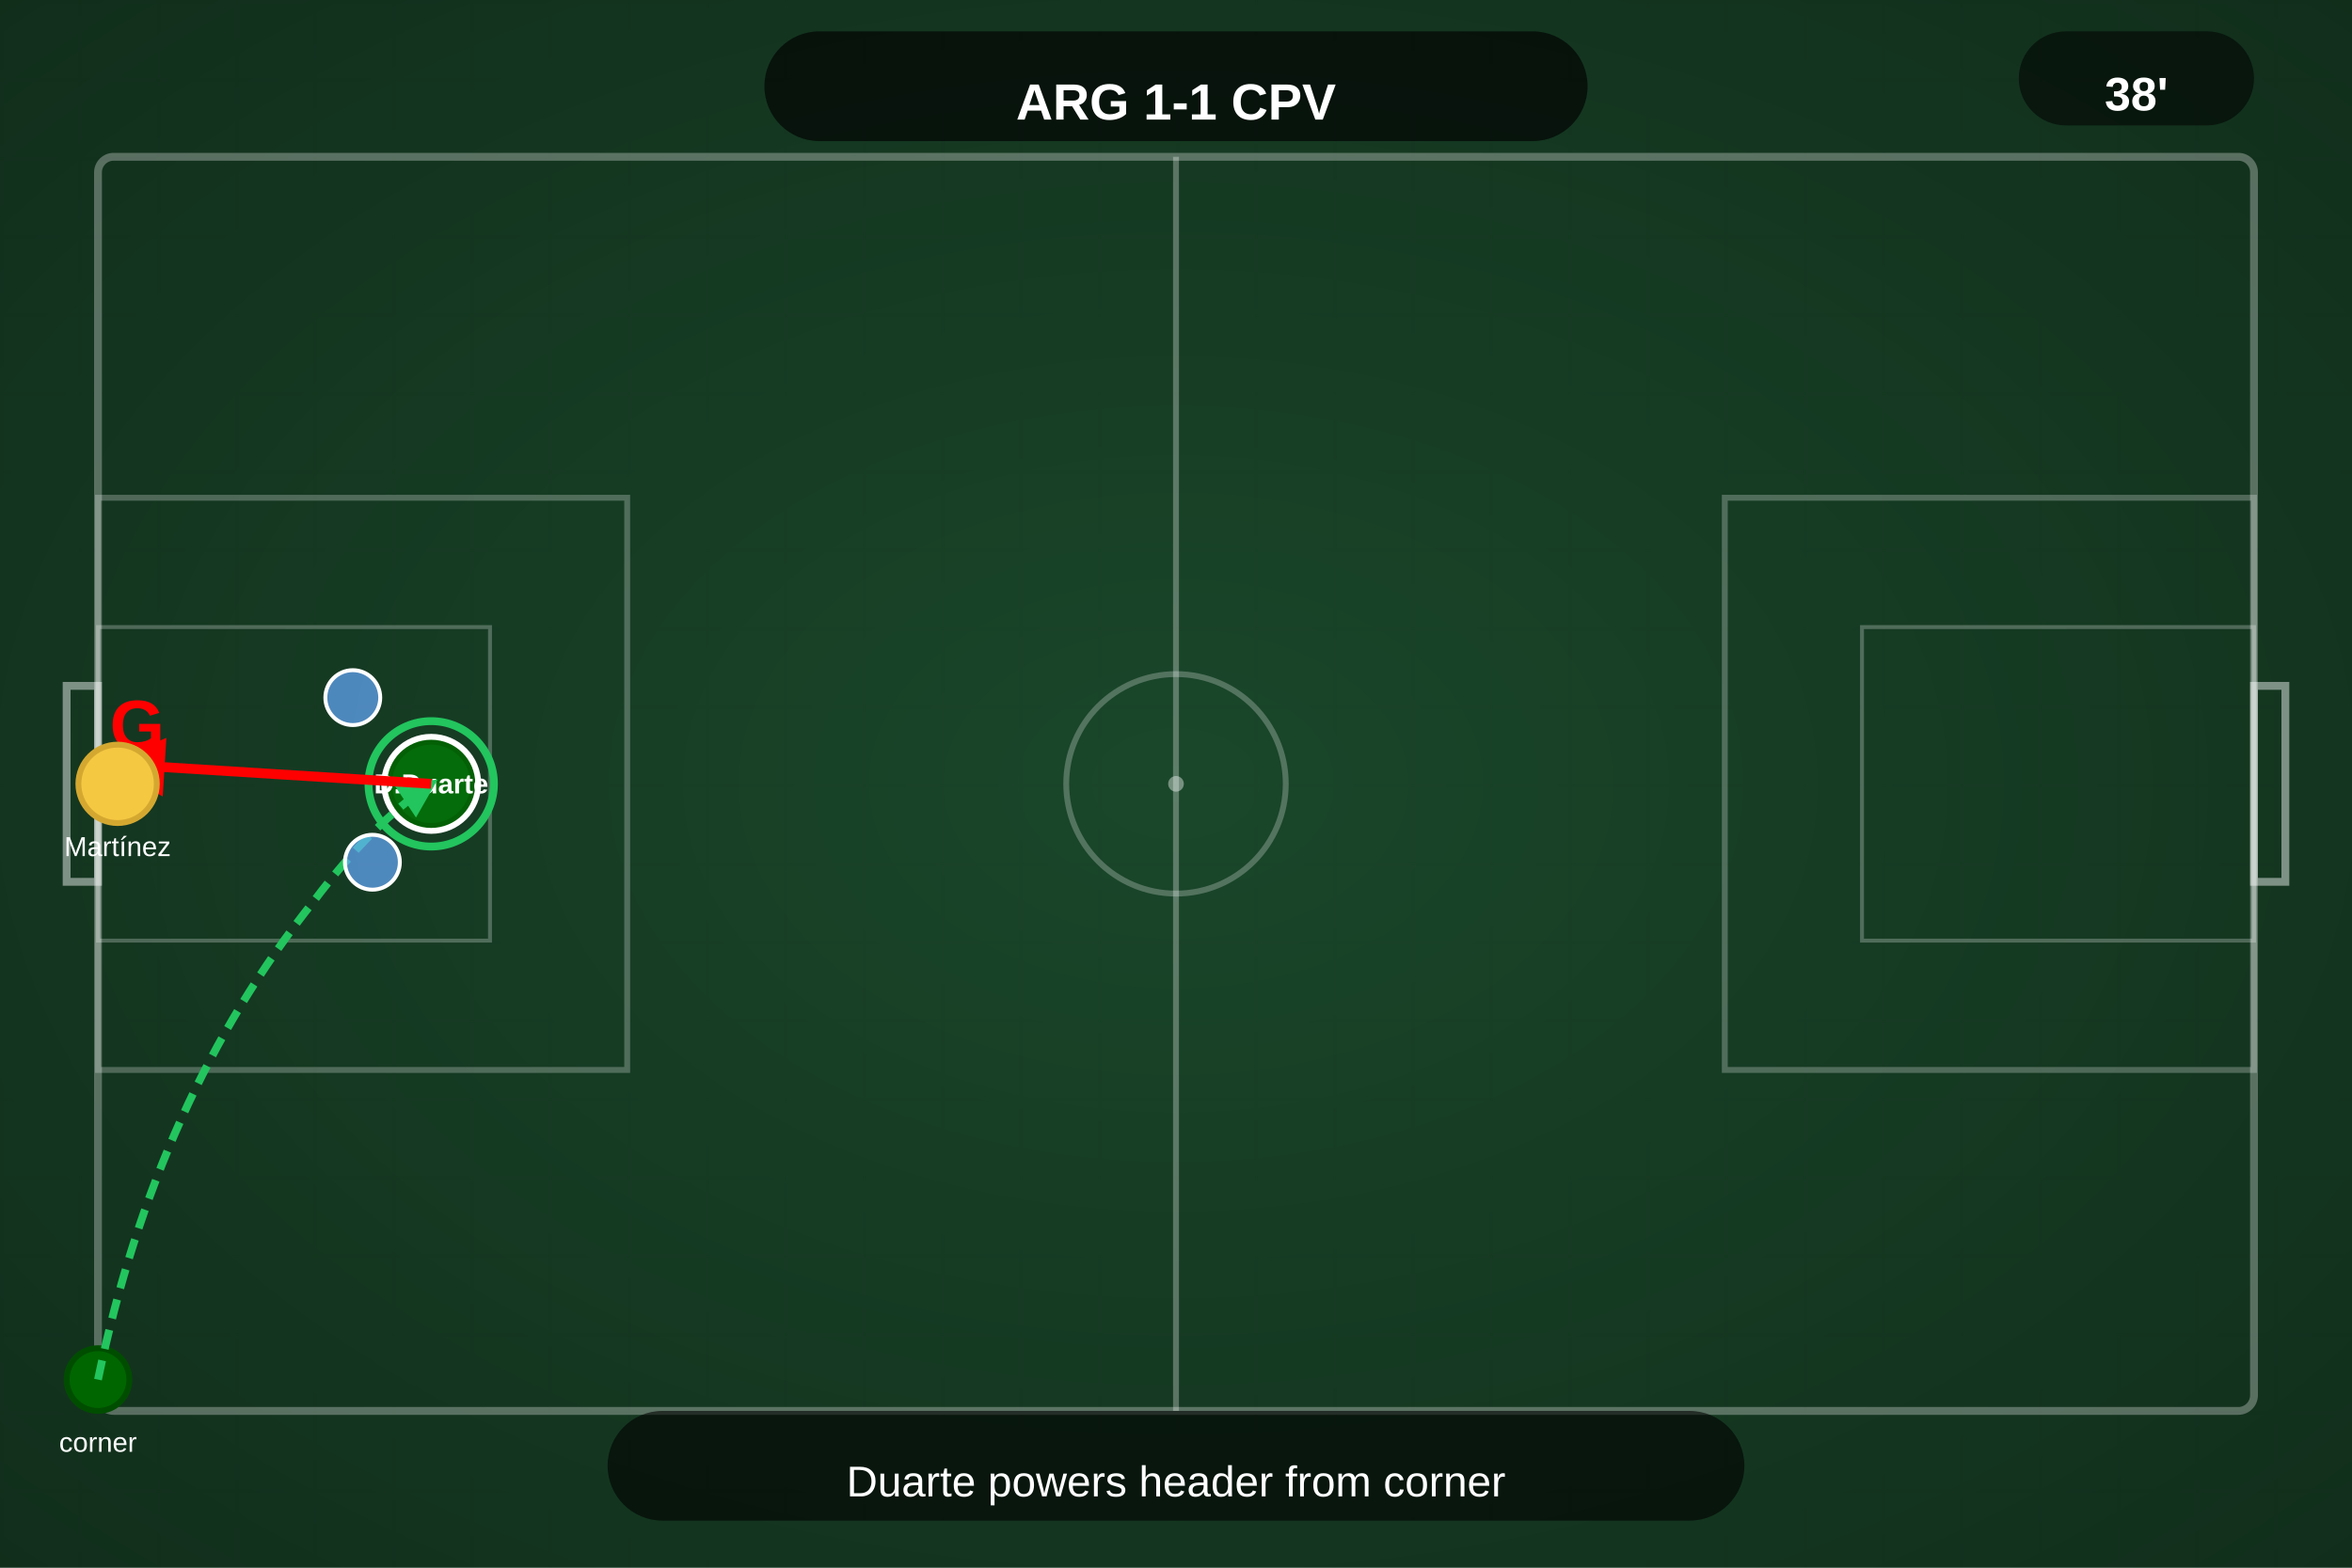
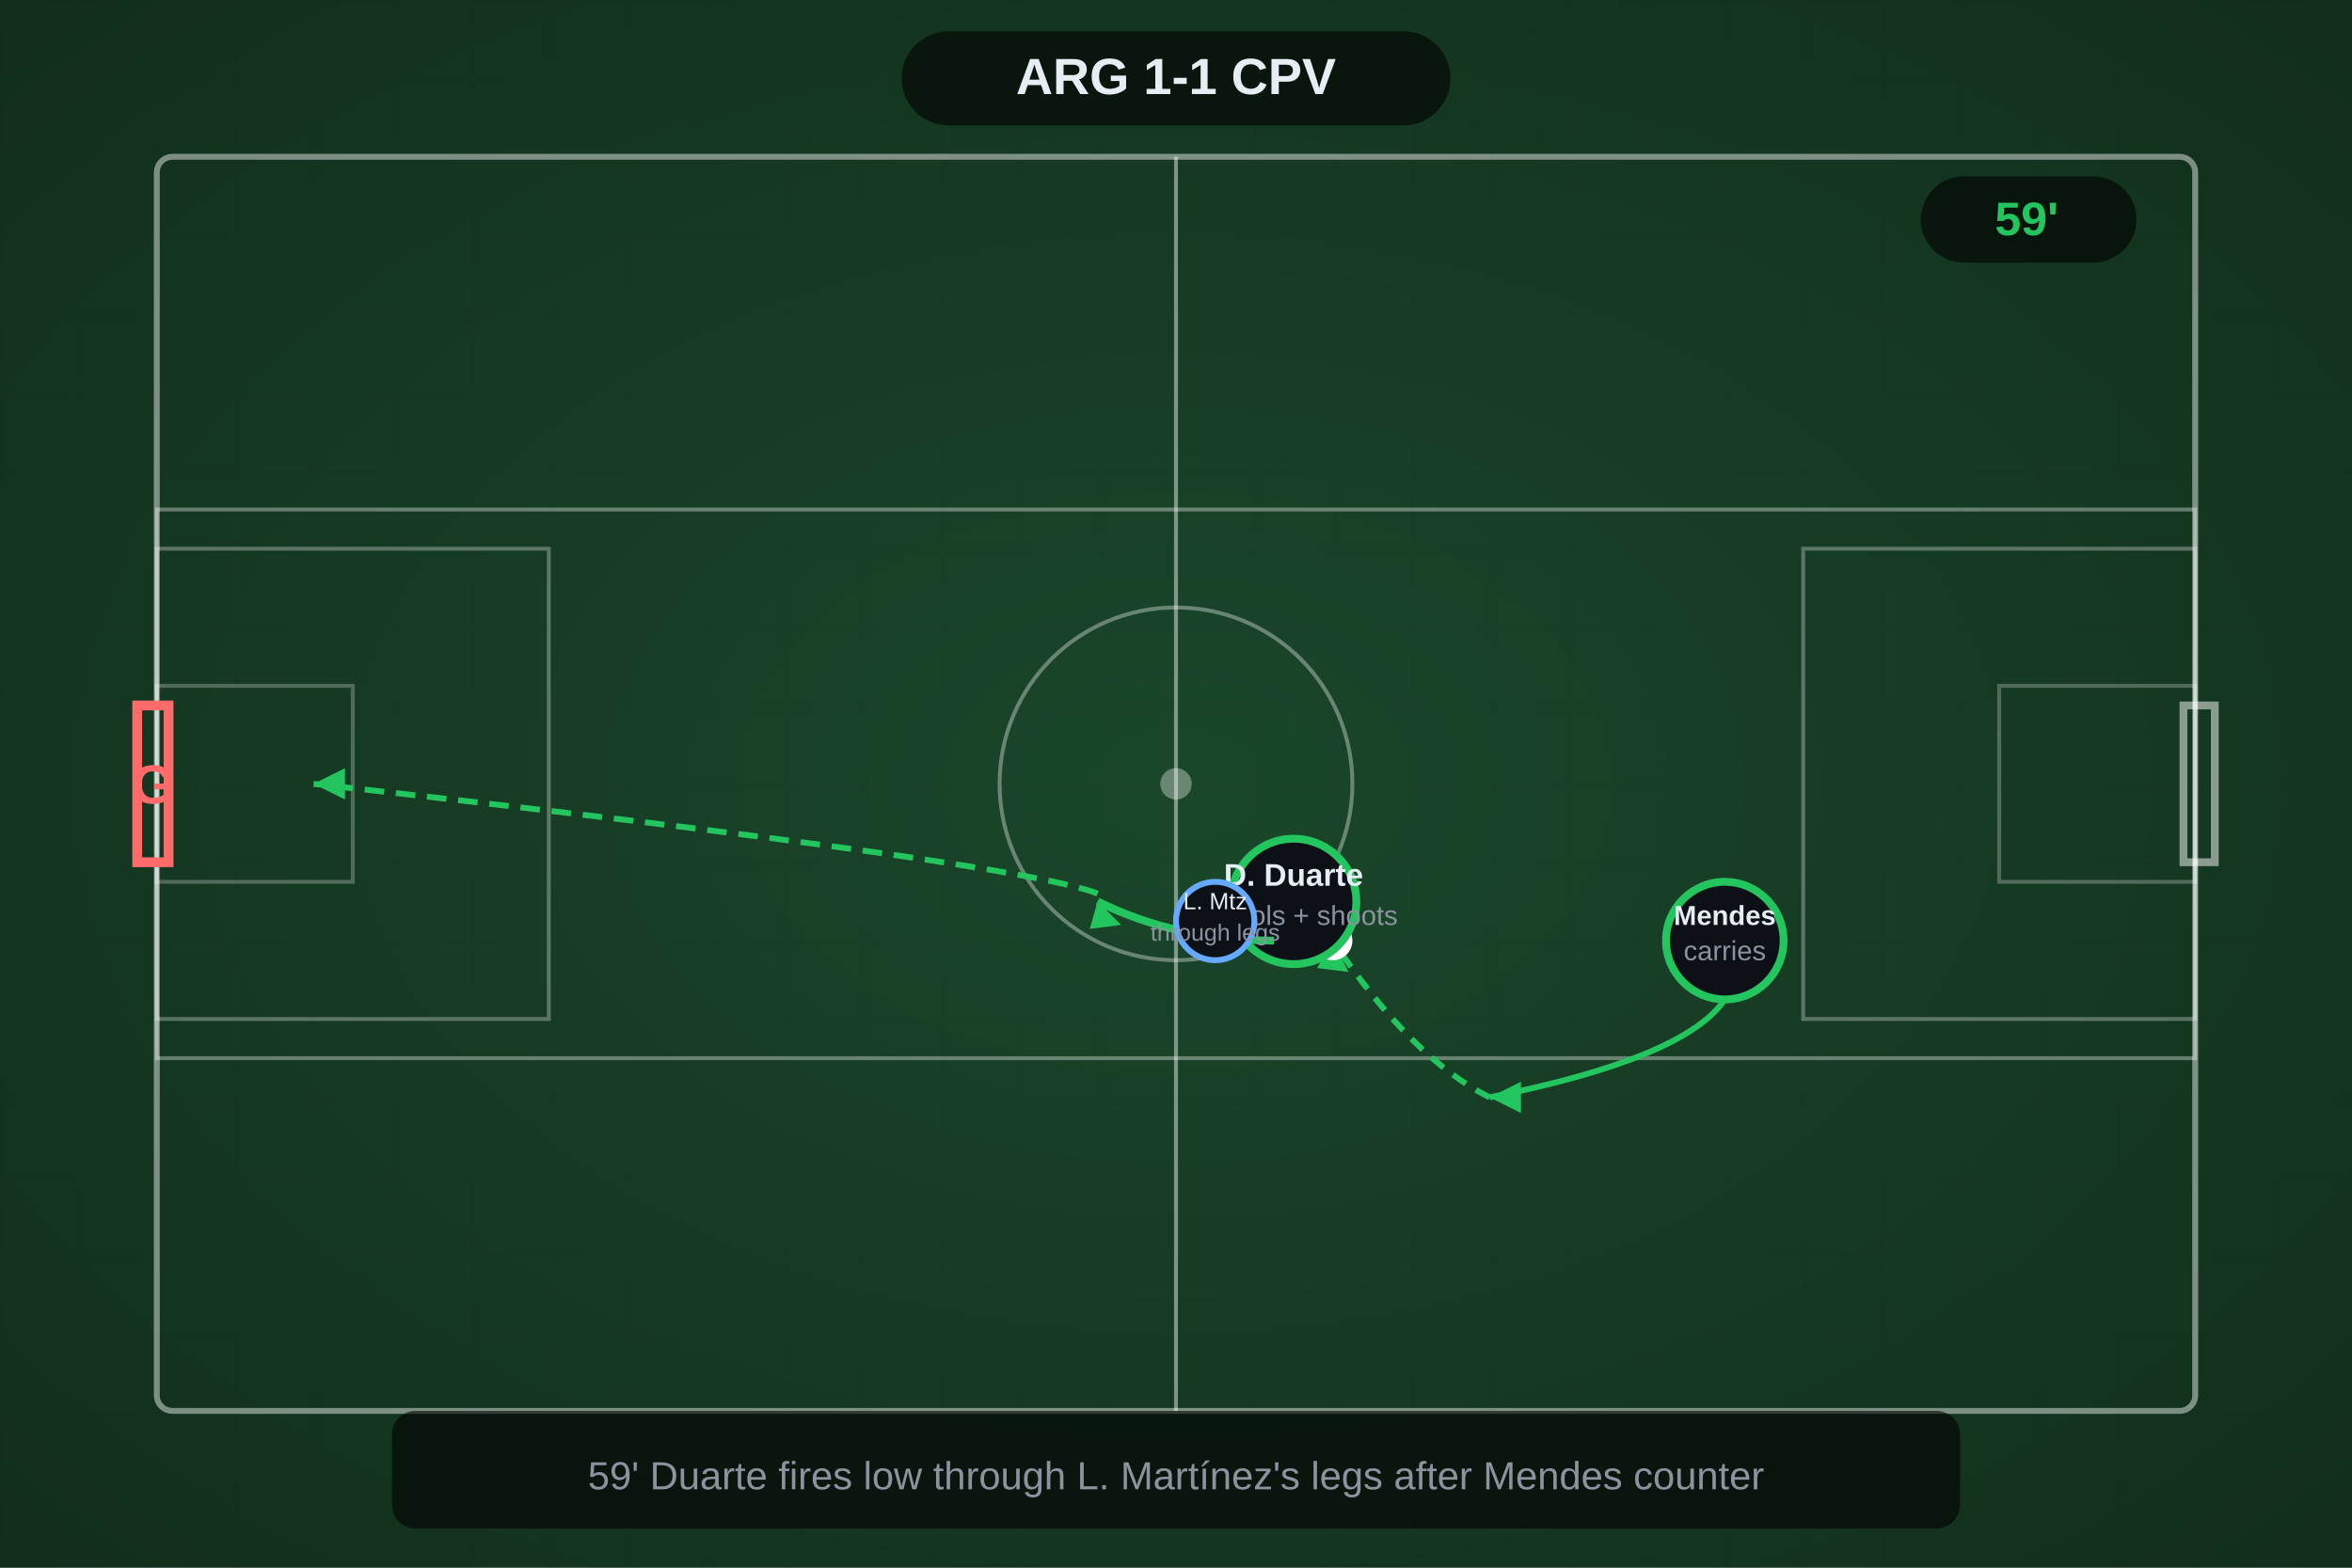
<svg xmlns="http://www.w3.org/2000/svg" viewBox="0 0 600 400">
  <rect width="600" height="400" fill="#1a472a" />
  <defs>
    <pattern id="pitchPattern" x="0" y="0" width="20" height="20" patternUnits="userSpaceOnUse">
      <rect width="20" height="20" fill="none" />
      <rect x="0" y="0" width="1" height="20" fill="#000" opacity="0.08" />
      <rect x="0" y="0" width="20" height="1" fill="#000" opacity="0.08" />
    </pattern>
    <radialGradient id="pitchVignette" cx="50%" cy="50%" r="70%">
      <stop offset="0%" stop-color="transparent" />
      <stop offset="100%" stop-color="#000" stop-opacity="0.35" />
    </radialGradient>
-     <marker id="arrowShot" viewBox="0 0 10 10" refX="8" refY="5" markerWidth="6" markerHeight="6" orient="auto">
-       <path d="M 0 0 L 10 5 L 0 10 z" fill="#ff0000" />
-     </marker>
-     <marker id="arrowDel" viewBox="0 0 10 10" refX="8" refY="5" markerWidth="5" markerHeight="5" orient="auto">
-       <path d="M 0 0 L 10 5 L 0 10 z" fill="#22c55e" />
-     </marker>
  </defs>
  <rect width="600" height="400" fill="url(#pitchPattern)" opacity="0.12" />
  <rect width="600" height="400" fill="url(#pitchVignette)" />
-   <rect x="25" y="40" width="550" height="320" fill="none" stroke="#fff" stroke-opacity="0.3" stroke-width="2" rx="4" />
-   <line x1="300" y1="40" x2="300" y2="360" stroke="#fff" stroke-opacity="0.3" stroke-width="1.5" />
-   <circle cx="300" cy="200" r="28" fill="none" stroke="#fff" stroke-opacity="0.25" stroke-width="1.5" />
-   <circle cx="300" cy="200" r="2" fill="#fff" fill-opacity="0.4" />
-   <rect x="440" y="127" width="135" height="146" fill="none" stroke="#fff" stroke-opacity="0.25" stroke-width="1.5" />
-   <rect x="475" y="160" width="100" height="80" fill="none" stroke="#fff" stroke-opacity="0.25" stroke-width="1" />
-   <rect x="575" y="175" width="8" height="50" fill="none" stroke="#fff" stroke-opacity="0.45" stroke-width="2" />
-   <rect x="25" y="127" width="135" height="146" fill="none" stroke="#fff" stroke-opacity="0.25" stroke-width="1.5" />
-   <rect x="25" y="160" width="100" height="80" fill="none" stroke="#fff" stroke-opacity="0.25" stroke-width="1" />
-   <rect x="17" y="175" width="8" height="50" fill="none" stroke="#fff" stroke-opacity="0.45" stroke-width="2" />
-   <rect x="195" y="8" width="210" height="28" rx="14" fill="#000" fill-opacity="0.65" />
-   <text x="300" y="26" text-anchor="middle" fill="#fff" font-family="Arial, sans-serif" font-size="13" font-weight="bold">ARG 1-1 CPV</text>
-   <rect x="515" y="8" width="60" height="24" rx="12" fill="#000" fill-opacity="0.55" />
-   <text x="545" y="24" text-anchor="middle" fill="#fff" font-family="Arial, sans-serif" font-size="12" font-weight="bold">38'</text>
-   <text x="28" y="185" fill="#ff0000" font-family="Arial, sans-serif" font-size="18" font-weight="bold">G</text>
-   <circle cx="110" cy="200" r="10" fill="#22c55e" fill-opacity="0.6" />
-   <circle cx="110" cy="200" r="16" fill="none" stroke="#22c55e" stroke-width="2" />
-   <circle cx="25" cy="352" r="8" fill="#006600" stroke="#004d00" stroke-width="1.5" />
-   <text x="25" y="368" text-anchor="middle" fill="#fff" font-family="Arial, sans-serif" font-size="7" style="text-shadow:1px 1px 2px #000;">corner</text>
-   <circle cx="110" cy="200" r="12" fill="#006600" fill-opacity="0.85" stroke="#fff" stroke-width="1.5" />
-   <text x="110" y="200" text-anchor="middle" fill="#fff" font-family="Arial, sans-serif" font-size="7" font-weight="bold">D.Duarte</text>
-   <path d="M 25 352 Q 40 280 80 230 Q 95 210 110 200" fill="none" stroke="#22c55e" stroke-width="2" stroke-dasharray="5,3" marker-end="url(#arrowDel)" />
-   <path d="M 110 200 L 30 195" fill="none" stroke="#ff0000" stroke-width="2.5" marker-end="url(#arrowShot)" />
-   <circle cx="30" cy="200" r="10" fill="#f5c842" stroke="#d4a830" stroke-width="1.5" />
-   <text x="30" y="216" text-anchor="middle" fill="#fff" font-family="Arial, sans-serif" font-size="7" style="text-shadow:1px 1px 2px #000;">Martínez</text>
-   <circle cx="90" cy="178" r="7" fill="#66aaff" fill-opacity="0.7" stroke="#fff" stroke-width="1" />
-   <circle cx="95" cy="220" r="7" fill="#66aaff" fill-opacity="0.7" stroke="#fff" stroke-width="1" />
-   <rect x="155" y="360" width="290" height="28" rx="14" fill="#000" fill-opacity="0.6" />
-   <text x="300" y="378" text-anchor="middle" fill="#fff" font-family="Arial, sans-serif" font-size="11">Duarte powers header from corner</text>
-   <style>
-     text { dominant-baseline: central; }
-   </style>
+   <rect x="40" y="40" width="520" height="320" fill="none" stroke="#fff" stroke-width="1.5" rx="4" opacity="0.45" />
+   <line x1="300" y1="40" x2="300" y2="360" stroke="#fff" stroke-width="1" opacity="0.45" />
+   <rect x="40" y="130" width="520" height="140" fill="none" stroke="#fff" stroke-width="1" opacity="0.35" />
+   <circle cx="300" cy="200" r="45" fill="none" stroke="#fff" stroke-width="1" opacity="0.35" />
+   <circle cx="300" cy="200" r="4" fill="#fff" opacity="0.35" />
+   <rect x="40" y="140" width="100" height="120" fill="none" stroke="#fff" stroke-width="1" opacity="0.3" />
+   <rect x="460" y="140" width="100" height="120" fill="none" stroke="#fff" stroke-width="1" opacity="0.3" />
+   <rect x="40" y="175" width="50" height="50" fill="none" stroke="#fff" stroke-width="1" opacity="0.25" />
+   <rect x="510" y="175" width="50" height="50" fill="none" stroke="#fff" stroke-width="1" opacity="0.25" />
+   <rect x="35" y="180" width="8" height="40" fill="none" stroke="#fff" stroke-width="2" opacity="0.5" />
+   <rect x="557" y="180" width="8" height="40" fill="none" stroke="#fff" stroke-width="2" opacity="0.5" />
+   <circle cx="440" cy="240" r="6" fill="#22c55e" opacity="0.8" />
+   <circle cx="440" cy="240" r="14" fill="none" stroke="#22c55e" stroke-width="1.5" opacity="0.5" />
+   <circle cx="440" cy="240" r="15" fill="#0d1117" stroke="#22c55e" stroke-width="2" />
+   <text x="440" y="236" text-anchor="middle" fill="#e6edf3" font-family="Arial, sans-serif" font-size="7" font-weight="bold">Mendes</text>
+   <text x="440" y="245" text-anchor="middle" fill="#8b949e" font-family="Arial, sans-serif" font-size="7">carries</text>
+   <path d="M 440 255 Q 430 270 380 280" fill="none" stroke="#22c55e" stroke-width="1.5" />
+   <polygon points="380,280 388,284 388,276" fill="#22c55e" />
+   <path d="M 380 280 Q 360 270 340 240" fill="none" stroke="#22c55e" stroke-width="1.5" stroke-dasharray="4,3" />
+   <polygon points="340,240 344,248 336,247" fill="#22c55e" />
+   <circle cx="340" cy="240" r="5" fill="#fff" />
+   <circle cx="330" cy="230" r="16" fill="#0d1117" stroke="#22c55e" stroke-width="2" />
+   <text x="330" y="226" text-anchor="middle" fill="#e6edf3" font-family="Arial, sans-serif" font-size="8" font-weight="bold">D. Duarte</text>
+   <text x="330" y="236" text-anchor="middle" fill="#8b949e" font-family="Arial, sans-serif" font-size="7">controls + shoots</text>
+   <path d="M 325 240 Q 300 240 280 230" fill="none" stroke="#22c55e" stroke-width="2" />
+   <polygon points="280,230 286,236 278,237" fill="#22c55e" />
+   <circle cx="310" cy="235" r="10" fill="#0d1117" stroke="#66aaff" stroke-width="1.5" />
+   <text x="310" y="232" text-anchor="middle" fill="#e6edf3" font-family="Arial, sans-serif" font-size="6">L. Mtz</text>
+   <text x="310" y="240" text-anchor="middle" fill="#8b949e" font-family="Arial, sans-serif" font-size="6">through legs</text>
+   <path d="M 280 228 Q 260 220 80 200" fill="none" stroke="#22c55e" stroke-width="1.5" stroke-dasharray="5,3" />
+   <polygon points="80,200 88,204 88,196" fill="#22c55e" />
+   <rect x="35" y="180" width="8" height="40" fill="none" stroke="#ff6b6b" stroke-width="2.5" />
+   <text x="39" y="205" text-anchor="middle" fill="#ff6b6b" font-family="Arial, sans-serif" font-size="14" font-weight="bold">G</text>
+   <rect x="230" y="8" width="140" height="24" rx="12" fill="#000" opacity="0.6" />
+   <text x="300" y="24" text-anchor="middle" fill="#e6edf3" font-family="Arial, sans-serif" font-size="13" font-weight="bold">ARG 1-1 CPV</text>
+   <rect x="100" y="360" width="400" height="30" rx="6" fill="#000" opacity="0.6" />
+   <text x="300" y="380" text-anchor="middle" fill="#8b949e" font-family="Arial, sans-serif" font-size="10">59' Duarte fires low through L. Martínez's legs after Mendes counter</text>
+   <rect x="490" y="45" width="55" height="22" rx="11" fill="#000" opacity="0.6" />
+   <text x="517" y="60" text-anchor="middle" fill="#22c55e" font-family="Arial, sans-serif" font-size="12" font-weight="bold">59'</text>
</svg>
